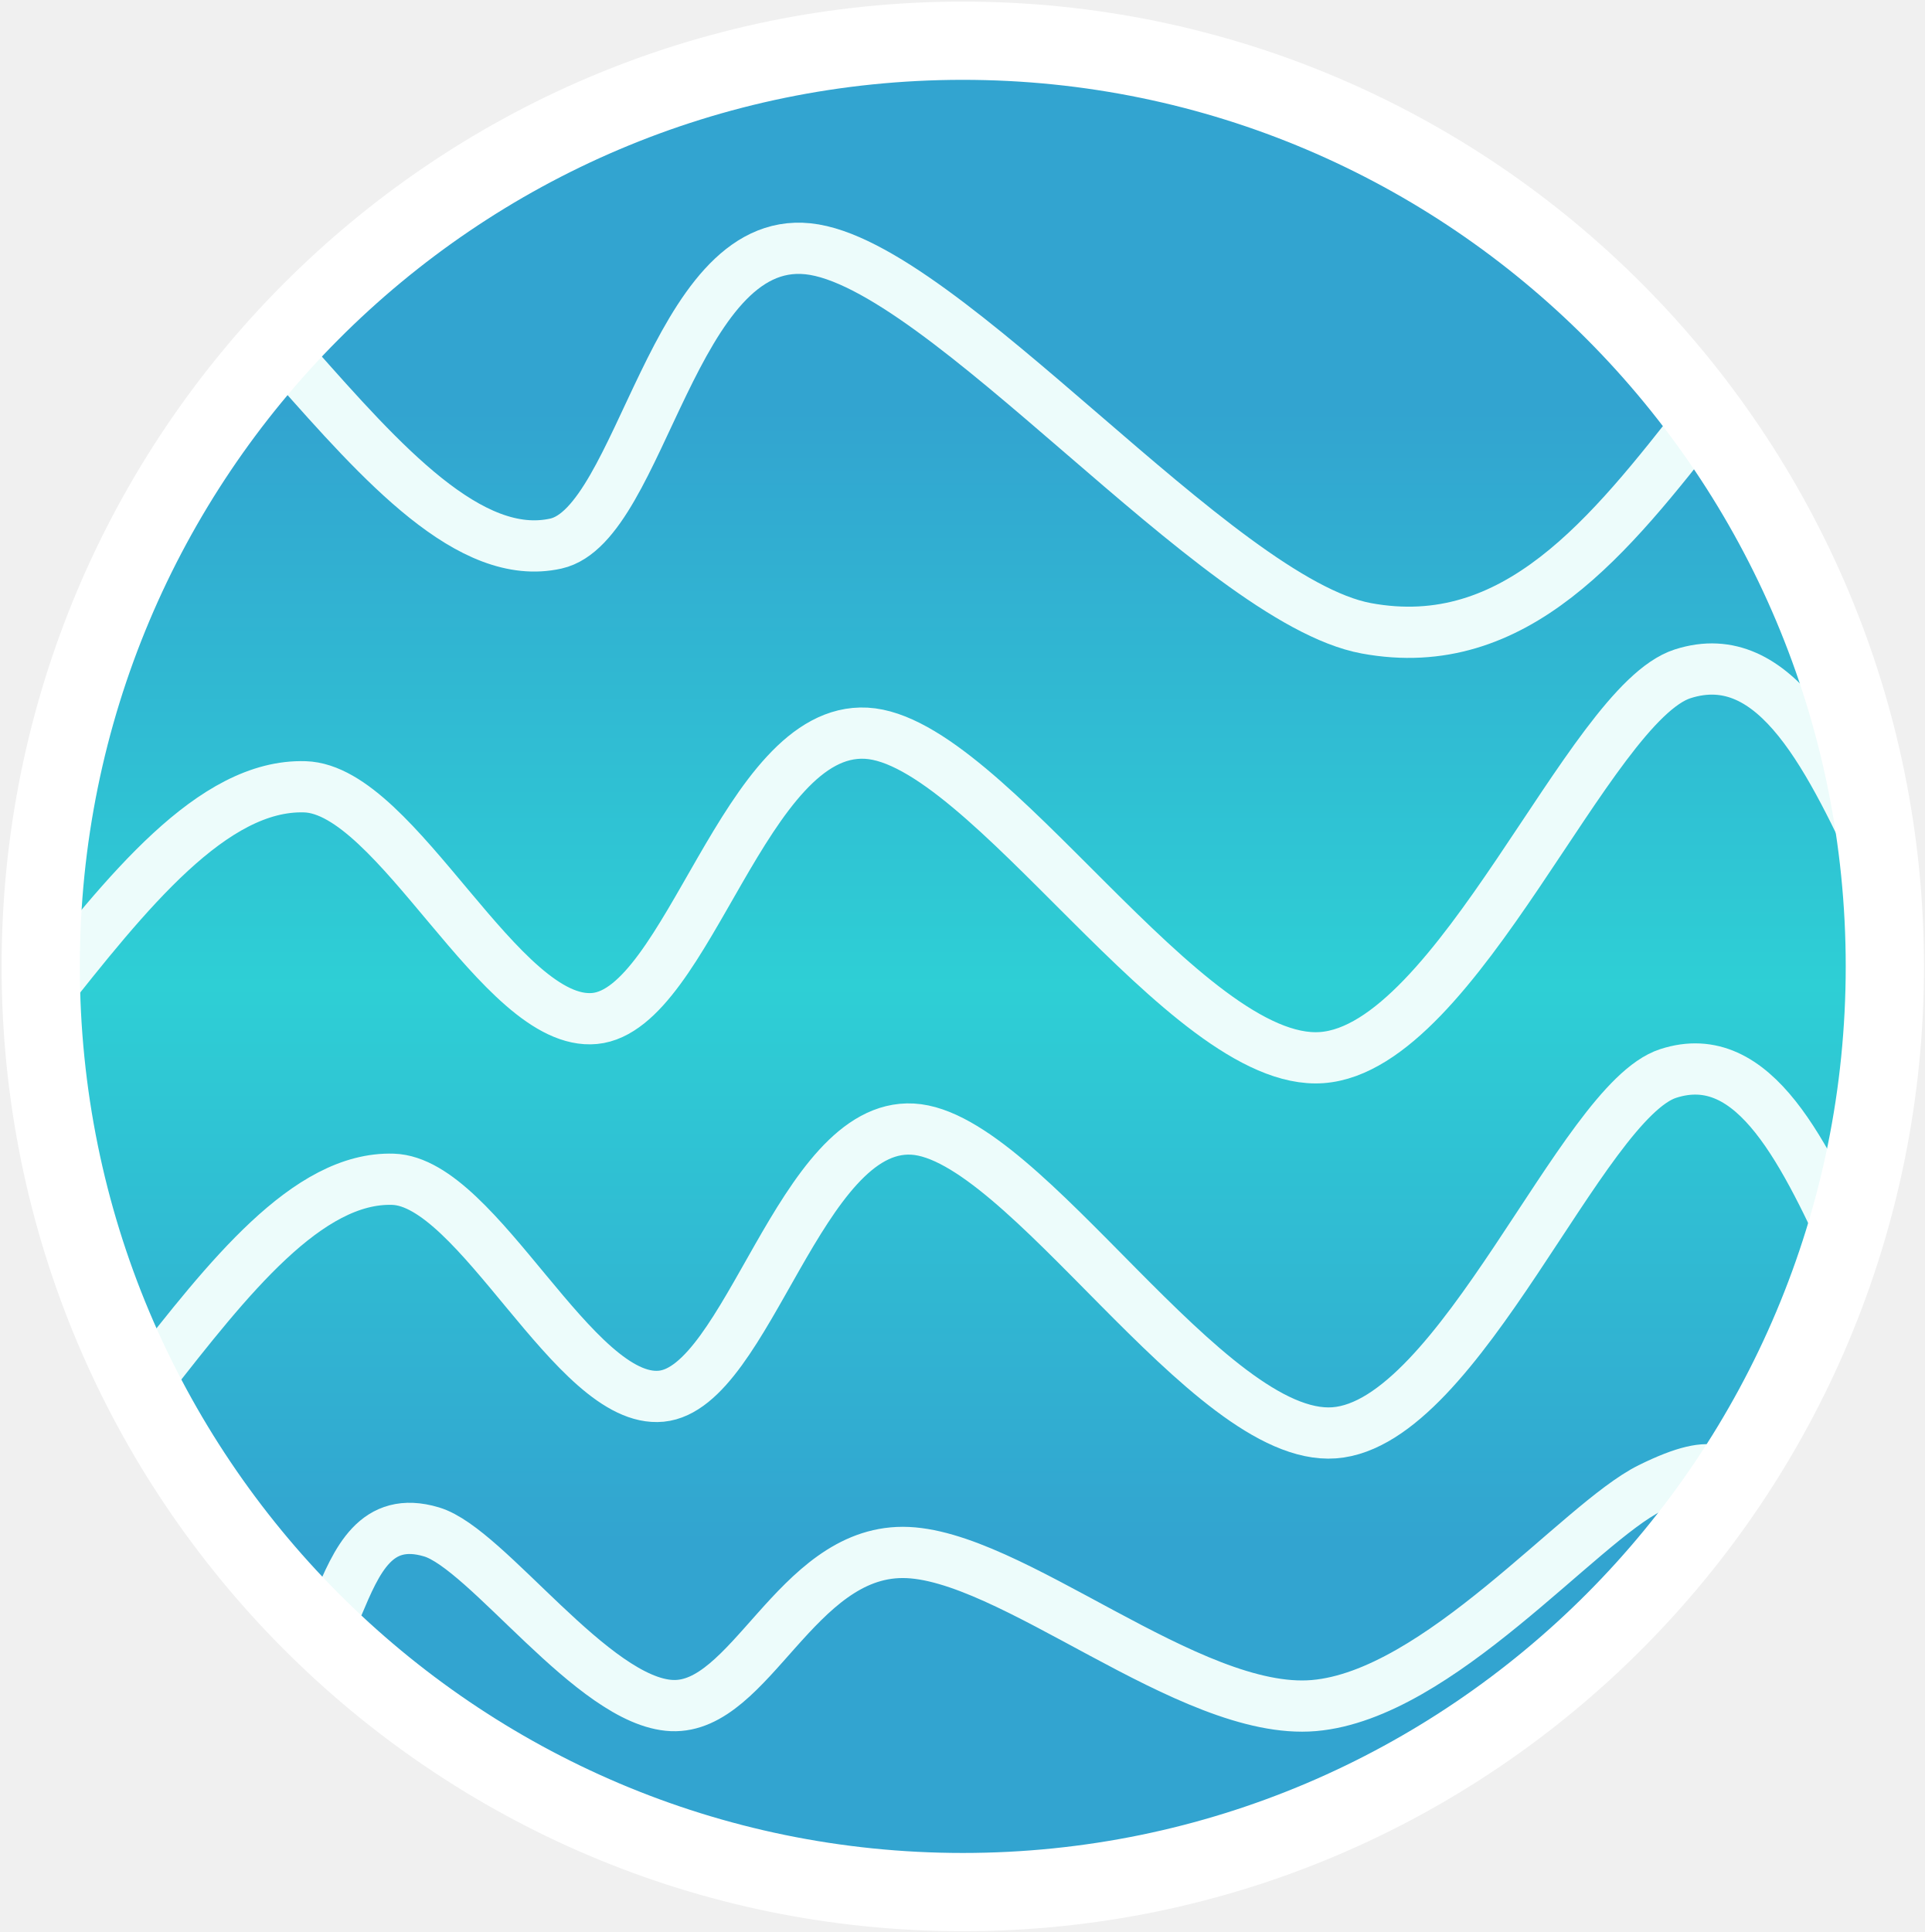
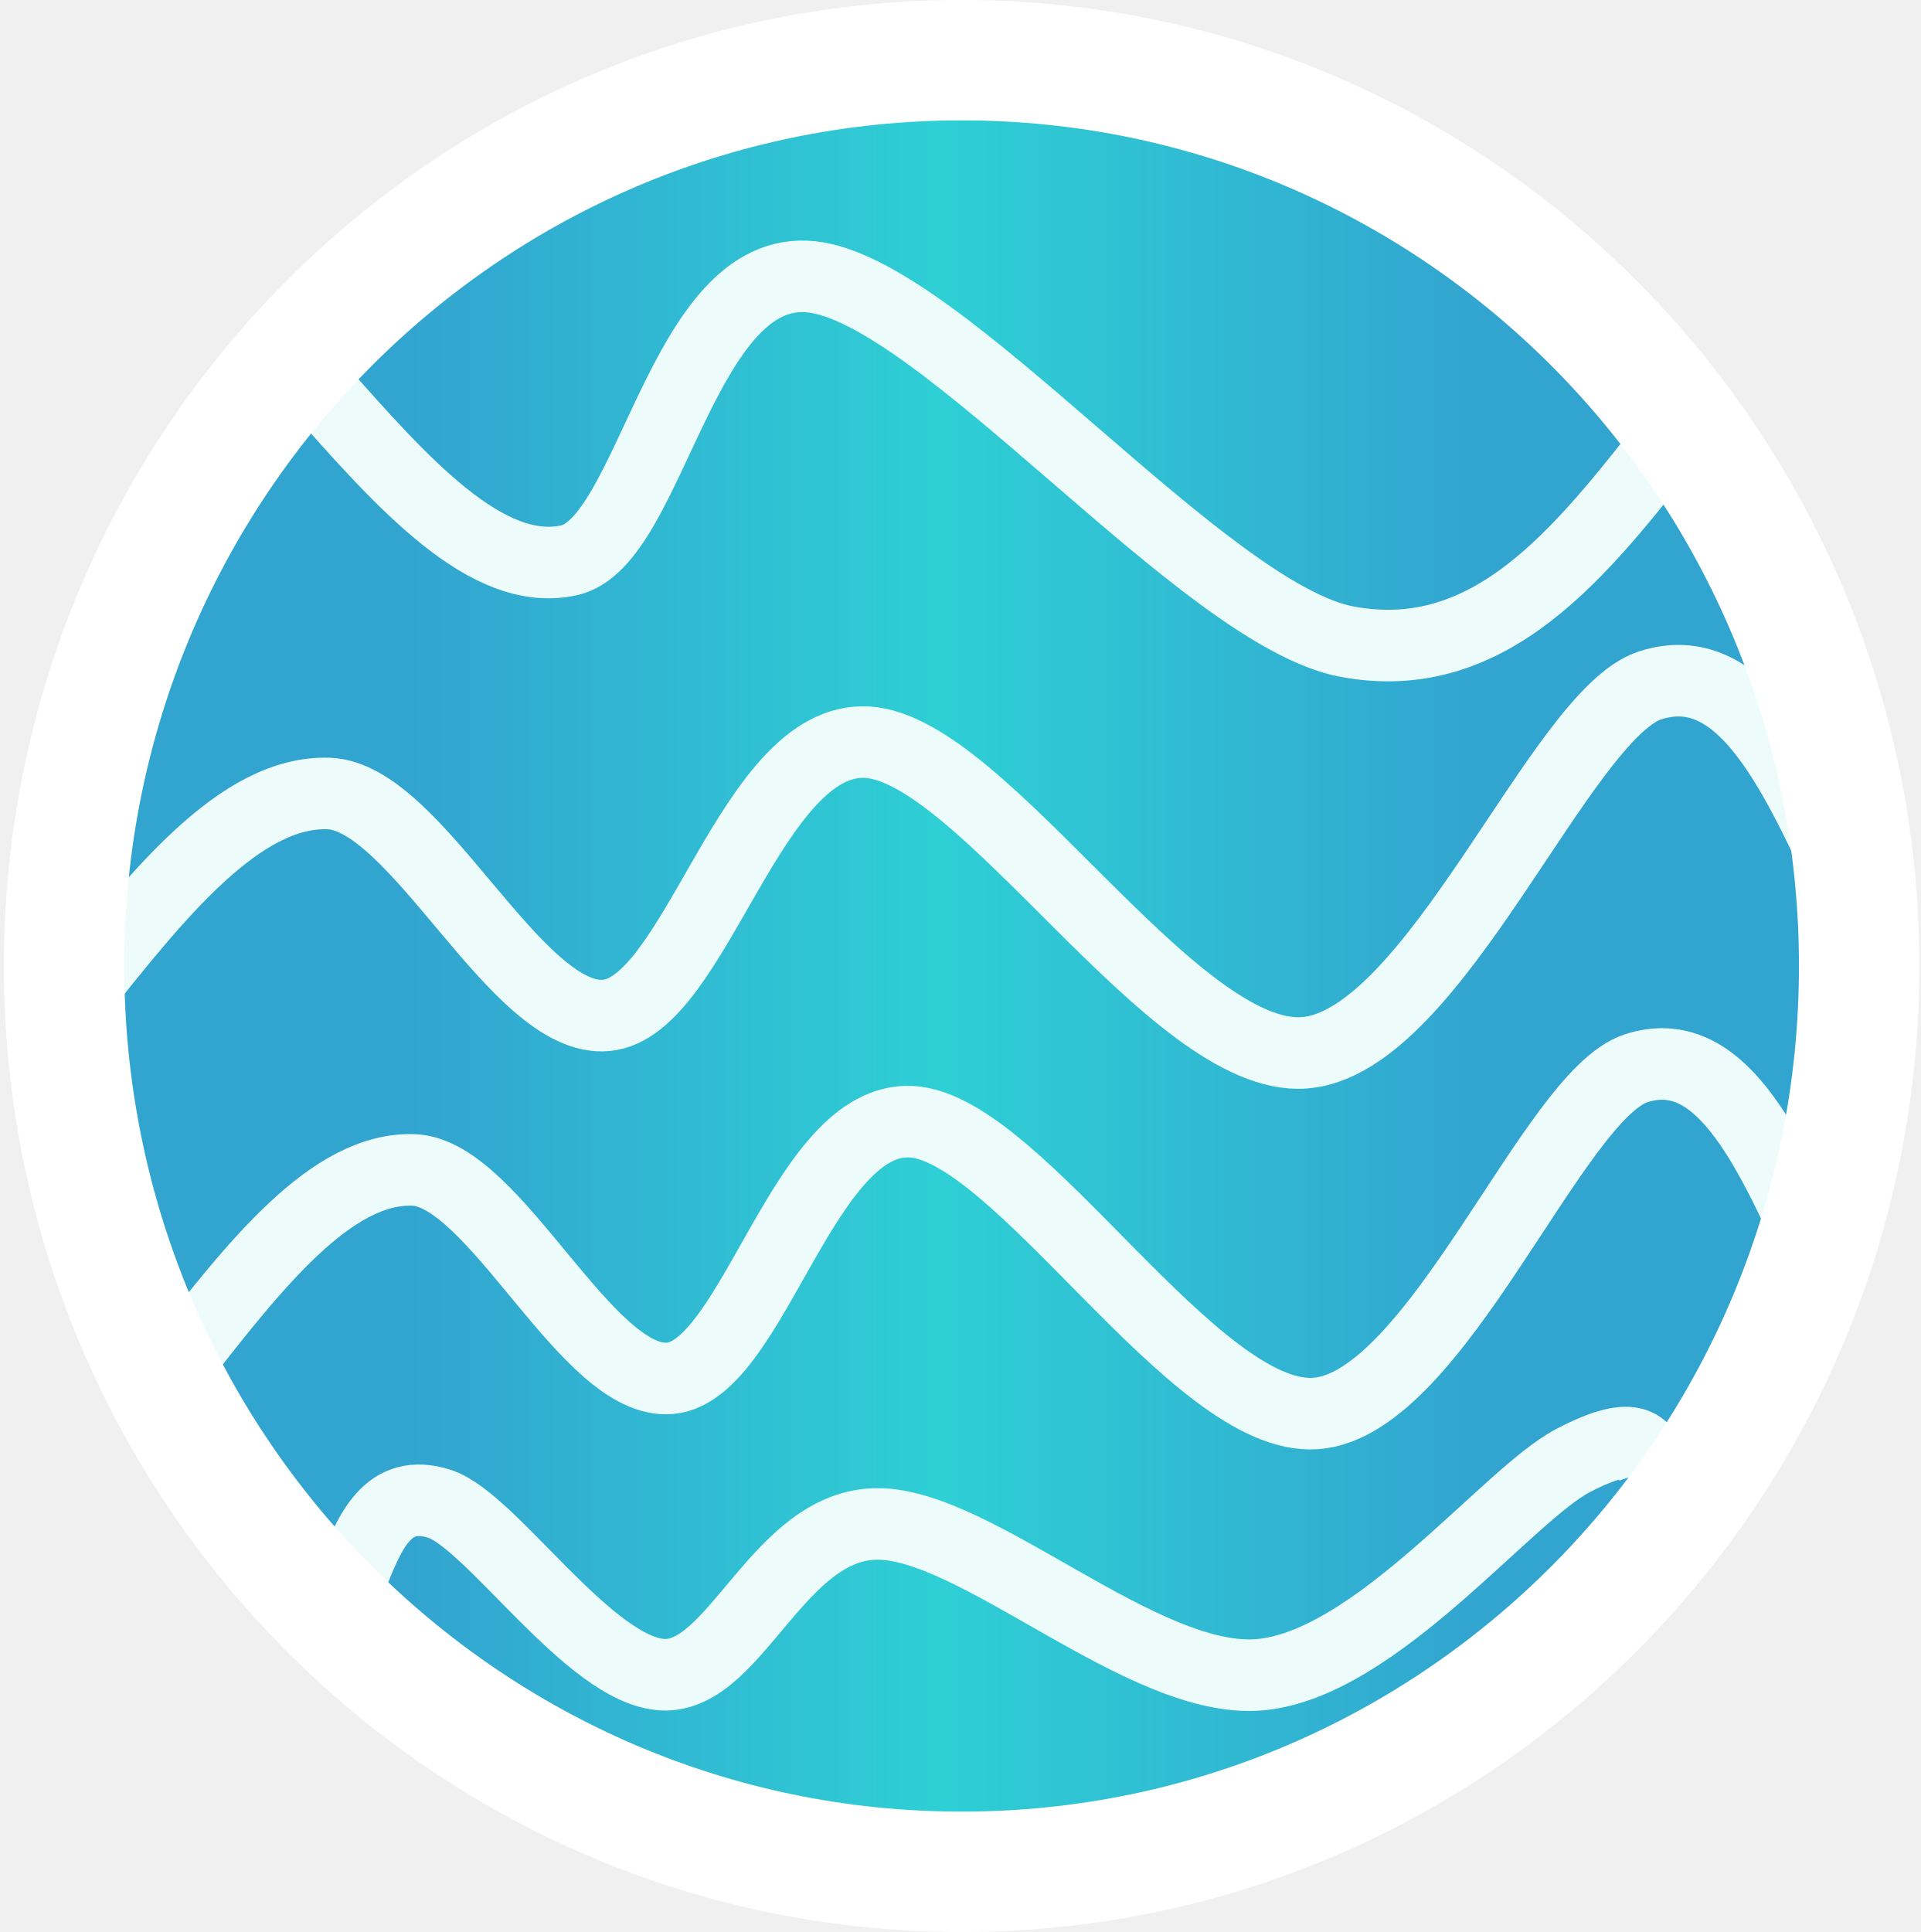
- <svg xmlns="http://www.w3.org/2000/svg" width="2411" height="2420" xml:space="preserve" overflow="hidden">
+ <svg xmlns="http://www.w3.org/2000/svg" width="2461" height="2475" xml:space="preserve" overflow="hidden">
  <defs>
-     <linearGradient x1="2200" y1="77" x2="2200" y2="2400" gradientUnits="userSpaceOnUse" spreadMethod="reflect" id="fill0">
+     <clipPath id="clip0">
+       <rect x="971" y="0" width="2461" height="2475" />
+     </clipPath>
+     <clipPath id="clip1">
+       <rect x="971" y="0" width="2461" height="2475" />
+     </clipPath>
+     <linearGradient x1="3334" y1="1238" x2="1067" y2="1238" gradientUnits="userSpaceOnUse" spreadMethod="reflect" id="fill2">
      <stop offset="0" stop-color="#32A4D0" stop-opacity="1" />
      <stop offset="0.2" stop-color="#32A4D0" stop-opacity="1" />
      <stop offset="0.51" stop-color="#2ECFD5" stop-opacity="1" />
      <stop offset="0.81" stop-color="#32A4D0" stop-opacity="1" />
      <stop offset="1" stop-color="#32A4D0" stop-opacity="1" />
    </linearGradient>
  </defs>
-   <g transform="translate(-994 -27)">
-     <g>
-       <path d="M1045 1238.5C1045 597.021 1562.11 77 2200 77 2837.89 77 3355 597.021 3355 1238.5 3355 1879.98 2837.89 2400 2200 2400 1562.11 2400 1045 1879.98 1045 1238.5Z" fill="url(#fill0)" fill-rule="evenodd" />
-       <path d="M1180 1755.5C1279.65 1628.12 1379.29 1500.74 1486.33 1504.14 1593.37 1507.54 1713.8 1786.36 1822.25 1775.89 1930.69 1765.41 1996.54 1433.66 2137.03 1441.3 2277.52 1448.94 2507.45 1833.35 2665.19 1821.74 2822.94 1810.14 2974.69 1407.05 3083.5 1371.66 3192.3 1336.28 3255.15 1472.86 3318 1609.44" stroke="#EDFCFB" stroke-width="64.167" stroke-linecap="butt" stroke-linejoin="miter" stroke-miterlimit="8" stroke-opacity="1" fill="none" fill-rule="evenodd" />
-       <path d="M1045 1280.98C1152.66 1144.94 1260.33 1008.9 1375.98 1012.53 1491.63 1016.16 1621.74 1313.94 1738.91 1302.75 1856.09 1291.56 1927.23 937.255 2079.02 945.417 2230.82 953.58 2479.24 1364.12 2649.67 1351.73 2820.11 1339.33 2984.08 908.838 3101.63 871.049 3219.18 833.26 3287.09 979.125 3355 1124.99" stroke="#EDFCFB" stroke-width="64.167" stroke-linecap="butt" stroke-linejoin="miter" stroke-miterlimit="8" stroke-opacity="1" fill="none" fill-rule="evenodd" />
-       <path d="M1417 2038.35C1440.91 1981.69 1464.82 1925.03 1534.58 1945.86 1604.35 1966.7 1737.22 2159.09 1835.6 2163.37 1933.98 2167.65 1990.81 1971.55 2124.85 1971.55 2258.9 1971.55 2483.88 2176.79 2639.87 2163.37 2795.87 2149.95 2972.64 1934.73 3060.82 1891.06 3149.01 1847.39 3159.01 1874.36 3169 1901.34" stroke="#EDFCFB" stroke-width="64.167" stroke-linecap="butt" stroke-linejoin="miter" stroke-miterlimit="8" stroke-opacity="1" fill="none" fill-rule="evenodd" />
-       <path d="M1362 482.341C1472.49 607.079 1582.98 731.817 1690.34 707.864 1797.69 683.911 1836.96 320.937 2006.14 338.625 2175.32 356.313 2518.28 779.353 2705.42 813.993 2892.56 848.632 3010.78 697.546 3129 546.46" stroke="#EDFCFB" stroke-width="64.167" stroke-linecap="butt" stroke-linejoin="miter" stroke-miterlimit="8" stroke-opacity="1" fill="none" fill-rule="evenodd" />
-       <path d="M996 1237.5C996 570.064 1535.05 29 2200 29 2864.95 29 3404 570.064 3404 1237.5 3404 1904.94 2864.95 2446 2200 2446 1535.05 2446 996 1904.94 996 1237.5ZM1094 1237.5C1094 1850.81 1589.17 2348 2200 2348 2810.82 2348 3305.99 1850.81 3305.99 1237.5 3305.99 624.19 2810.82 127.004 2200 127.004 1589.17 127.004 1094 624.19 1094 1237.5Z" fill="#FFFFFF" fill-rule="evenodd" fill-opacity="1" />
+   <g clip-path="url(#clip0)" transform="translate(-971 0)">
+     <g clip-path="url(#clip1)">
+       <path d="M1067 1238C1067 608.395 1574.49 98 2200.5 98 2826.51 98 3334 608.395 3334 1238 3334 1867.6 2826.51 2378 2200.5 2378 1574.49 2378 1067 1867.6 1067 1238Z" fill="url(#fill2)" fill-rule="evenodd" />
+       <path d="M1200 1745.67C1297.74 1620.52 1395.47 1495.38 1500.46 1498.72 1605.45 1502.05 1723.56 1775.98 1829.93 1765.69 1936.3 1755.4 2000.88 1429.47 2138.68 1436.98 2276.47 1444.49 2501.99 1822.15 2656.71 1810.75 2811.43 1799.34 2960.28 1403.33 3066.99 1368.56 3173.71 1333.8 3235.35 1467.99 3297 1602.17" stroke="#EDFCFB" stroke-width="91.667" stroke-linecap="butt" stroke-linejoin="miter" stroke-miterlimit="8" stroke-opacity="1" fill="none" fill-rule="evenodd" />
+       <path d="M1067 1279.44C1172.66 1146.2 1278.32 1012.95 1391.82 1016.5 1505.32 1020.05 1633 1311.72 1748 1300.76 1862.99 1289.81 1932.81 942.771 2081.77 950.766 2230.74 958.761 2474.54 1360.87 2641.8 1348.73 2809.07 1336.59 2969.98 914.938 3085.35 877.925 3200.71 840.912 3267.36 983.782 3334 1126.65" stroke="#EDFCFB" stroke-width="91.667" stroke-linecap="butt" stroke-linejoin="miter" stroke-miterlimit="8" stroke-opacity="1" fill="none" fill-rule="evenodd" />
+       <path d="M1422 2019.5C1444.75 1962.46 1467.5 1905.41 1533.88 1926.39 1600.26 1947.37 1726.68 2141.06 1820.29 2145.37 1913.9 2149.68 1967.97 1952.25 2095.51 1952.25 2223.06 1952.25 2437.12 2158.87 2585.54 2145.37 2733.97 2131.86 2902.16 1915.18 2986.07 1871.22 3069.98 1827.25 3079.49 1854.4 3089 1881.56" stroke="#EDFCFB" stroke-width="91.667" stroke-linecap="butt" stroke-linejoin="miter" stroke-miterlimit="8" stroke-opacity="1" fill="none" fill-rule="evenodd" />
+       <path d="M1378 495.94C1486.49 618.603 1594.98 741.267 1700.39 717.712 1805.8 694.158 1844.36 337.221 2010.48 354.615 2176.59 372.009 2513.34 788.013 2697.09 822.076 2880.85 856.139 2996.92 707.566 3113 558.993" stroke="#EDFCFB" stroke-width="91.667" stroke-linecap="butt" stroke-linejoin="miter" stroke-miterlimit="8" stroke-opacity="1" fill="none" fill-rule="evenodd" />
+       <path d="M976 1237.5C976 554.048 1525.35-1.5755e-13 2203-1.5755e-13 2880.66-3.15101e-13 3430 554.048 3430 1237.5 3430 1920.95 2880.66 2475 2203 2475 1525.35 2475 976 1920.95 976 1237.5ZM1130.21 1237.5C1130.21 1835.79 1610.51 2320.79 2203 2320.79 2795.48 2320.79 3275.79 1835.79 3275.79 1237.5 3275.79 639.215 2795.48 154.208 2203 154.208 1610.51 154.208 1130.21 639.215 1130.21 1237.5Z" fill="#FFFFFF" fill-rule="evenodd" fill-opacity="1" />
    </g>
  </g>
</svg>
